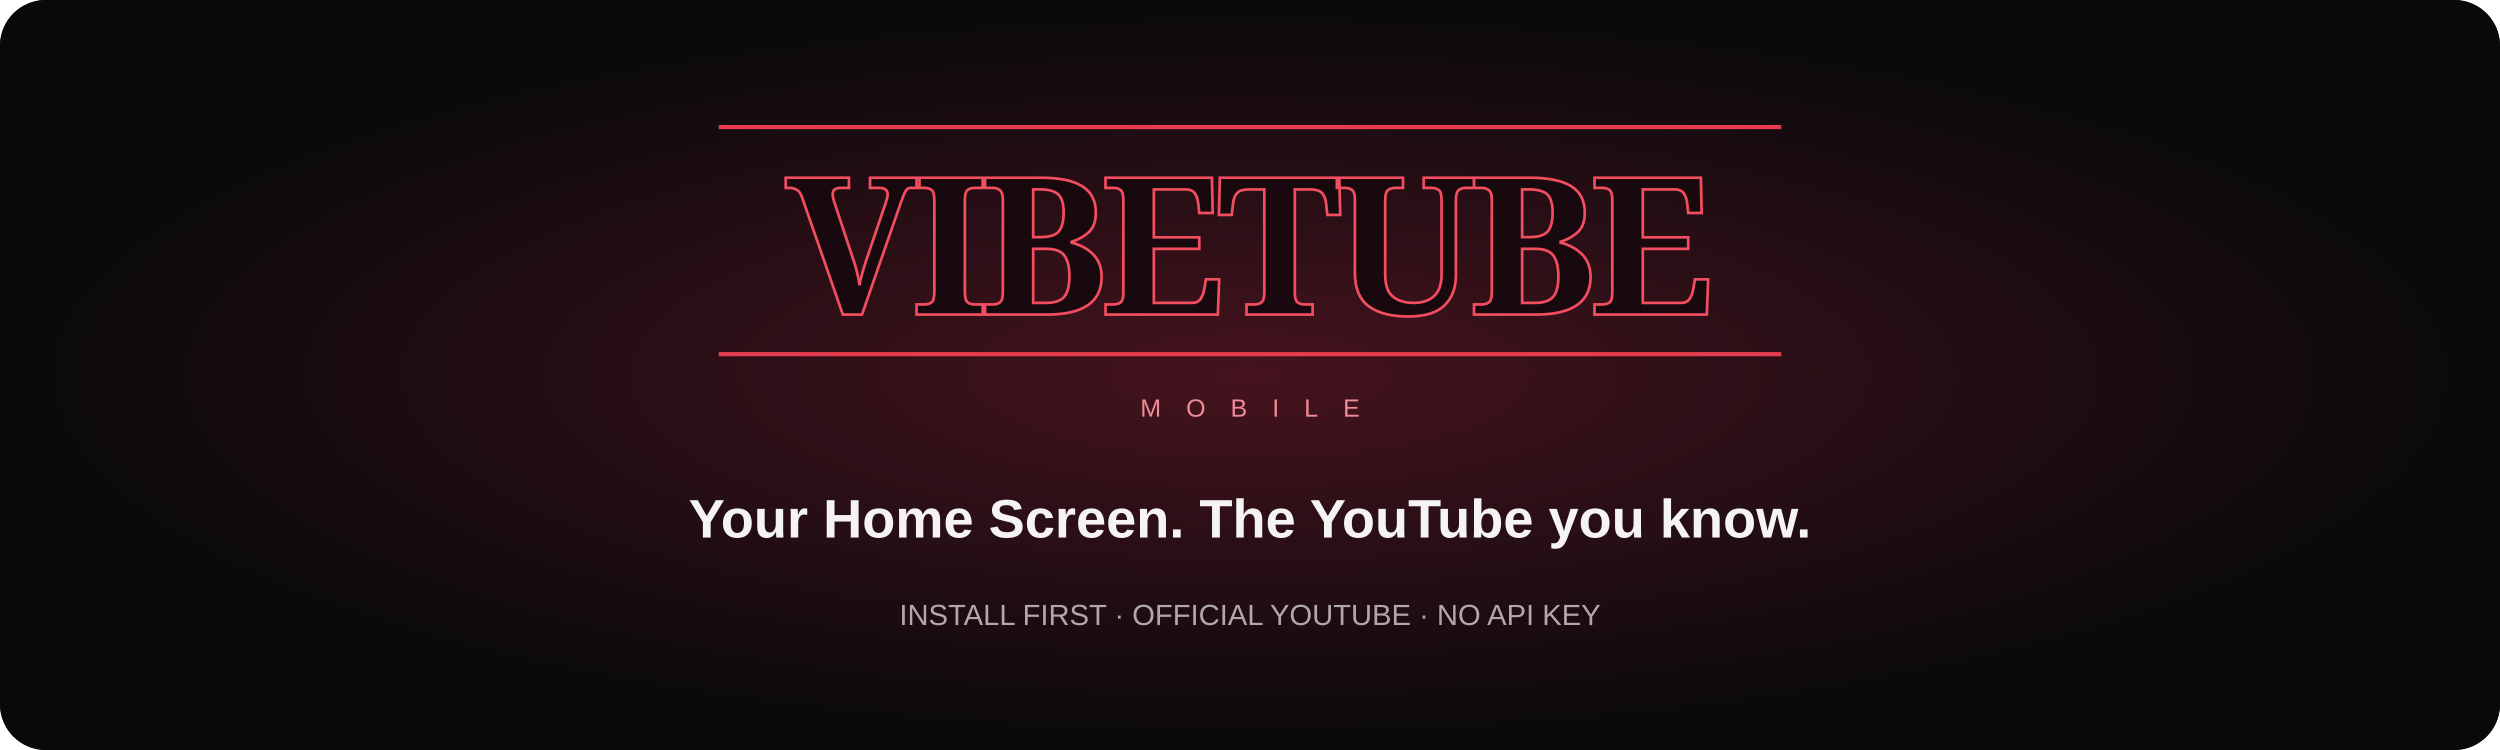
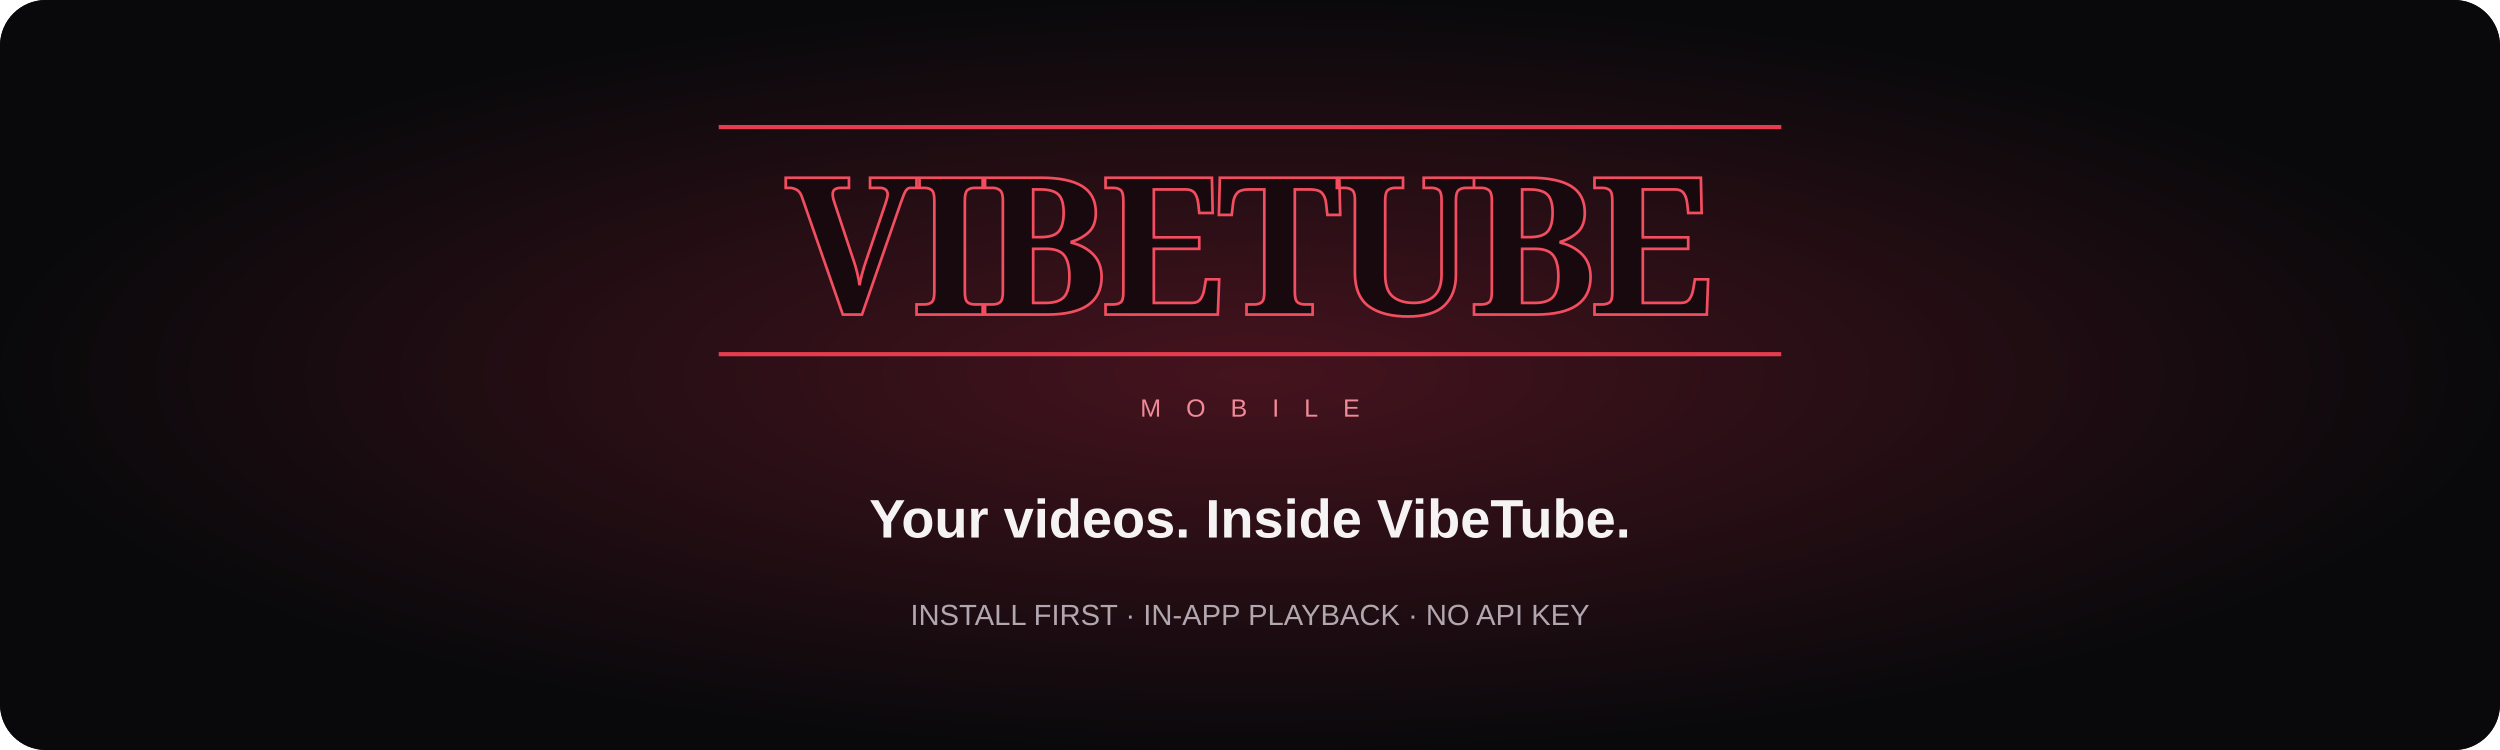
<svg xmlns="http://www.w3.org/2000/svg" width="1200" height="360" viewBox="0 0 1200 360">
  <defs>
    <radialGradient id="g">
      <stop stop-color="#45131e" />
      <stop offset="1" stop-color="#09090b" />
    </radialGradient>
  </defs>
  <rect width="1200" height="360" rx="22" fill="#09090b" />
  <rect width="1200" height="360" rx="22" fill="url(#g)" />
  <path d="M345 61h510M345 170h510" stroke="#e63c4e" stroke-width="2" />
  <text x="600" y="151" text-anchor="middle" font-family="Georgia,serif" font-size="92" font-weight="bold" fill="#18090e" stroke="#f34d60" stroke-width="1.3" letter-spacing="-4">VIBETUBE</text>
  <text x="600" y="200" text-anchor="middle" font-family="Arial,sans-serif" font-size="12" fill="#f18a98" letter-spacing="12">MOBILE</text>
-   <text x="600" y="258" text-anchor="middle" font-family="Arial,sans-serif" font-size="26" font-weight="bold" fill="#f6f3f5">Your Home Screen. The YouTube you know.</text>
-   <text x="600" y="300" text-anchor="middle" font-family="Arial,sans-serif" font-size="14" fill="#b2a6af">INSTALL FIRST  ·  OFFICIAL YOUTUBE  ·  NO API KEY</text>
+   <text x="600" y="258" text-anchor="middle" font-family="Arial,sans-serif" font-size="26" font-weight="bold" fill="#f6f3f5">Your videos. Inside VibeTube.</text>
+   <text x="600" y="300" text-anchor="middle" font-family="Arial,sans-serif" font-size="14" fill="#b2a6af">INSTALL FIRST  ·  IN-APP PLAYBACK  ·  NO API KEY</text>
</svg>
